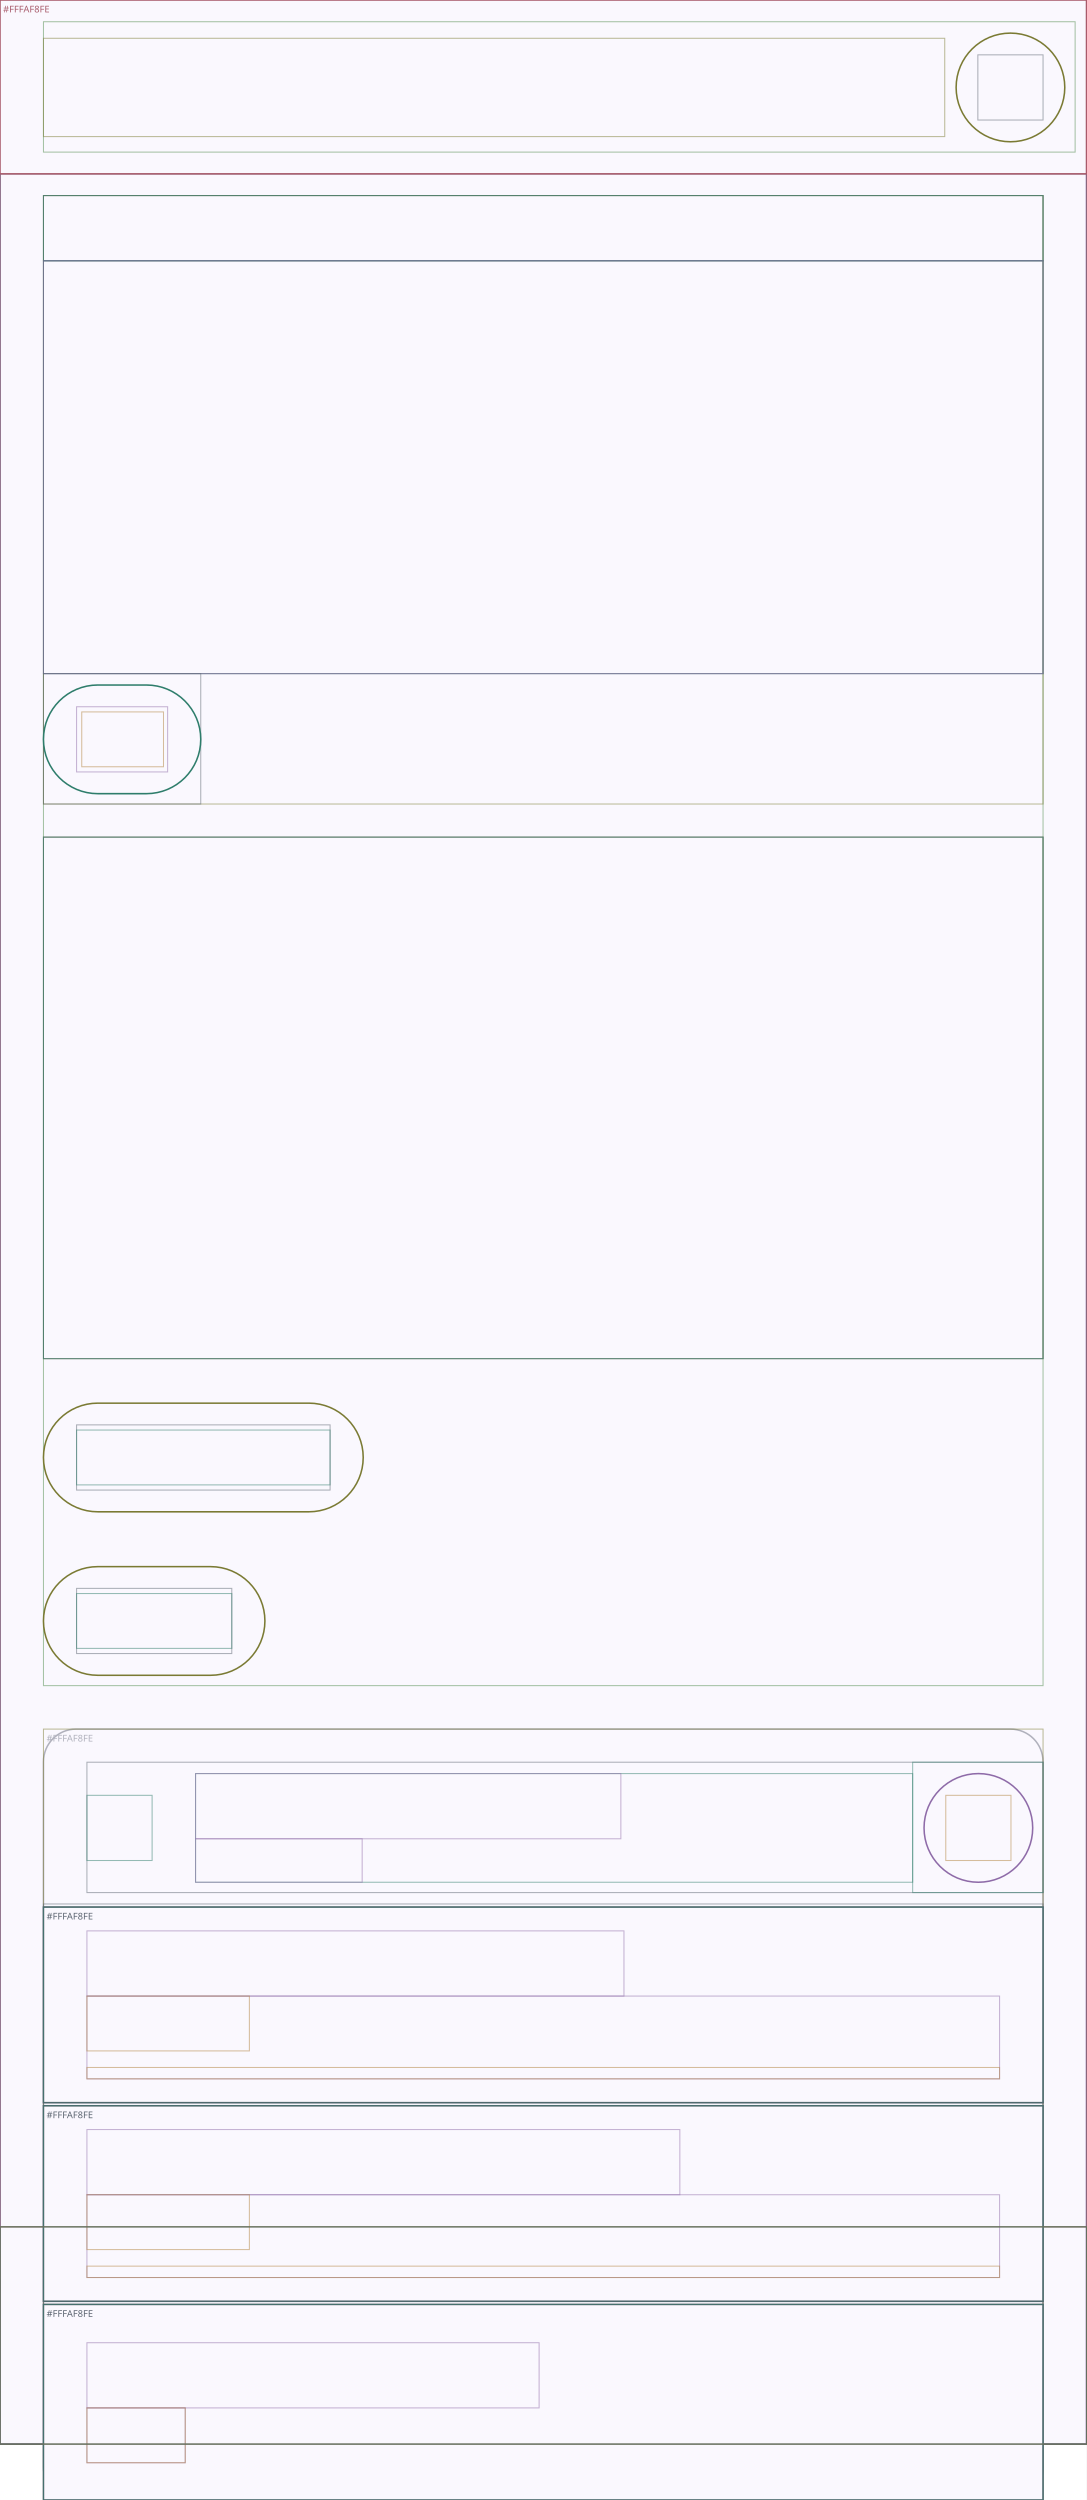
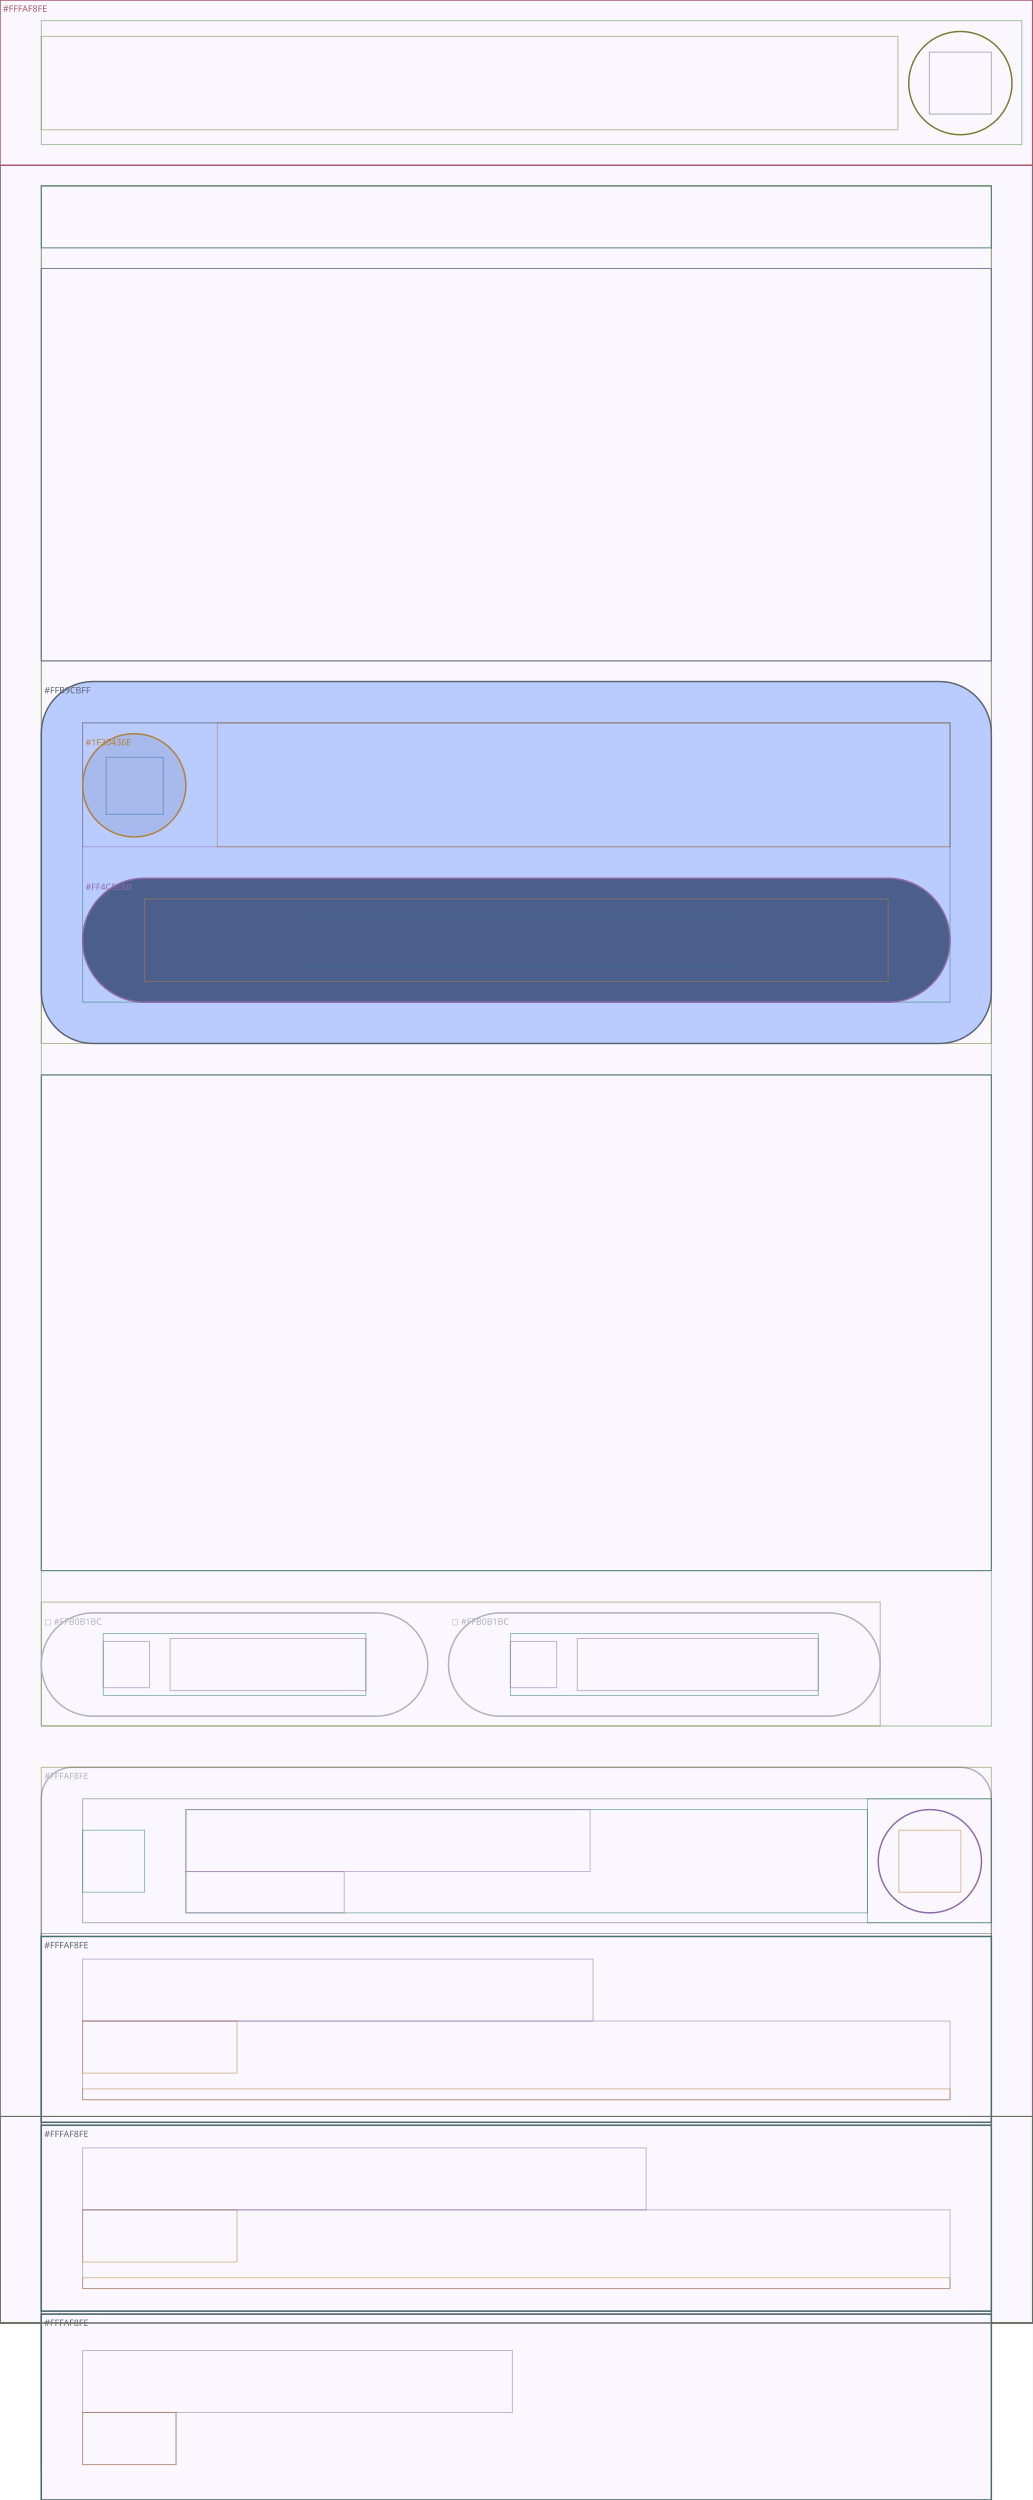
- <svg xmlns="http://www.w3.org/2000/svg" viewBox="0 0 1050 2416" width="1050" height="2416" role="img" aria-label="composeApp/HomeHeadphonesPreview layout wireframe">
-   <rect width="1050" height="2416" fill="#ffffff" />
+ <svg xmlns="http://www.w3.org/2000/svg" viewBox="0 0 1050 2542" width="1050" height="2542" role="img" aria-label="composeApp/HomeHeadphonesPreview layout wireframe">
+   <rect width="1050" height="2542" fill="#ffffff" />
  <g>
    <rect x="0" y="0" width="1050" height="2362" fill="none" fill-opacity="0" stroke="#5B6470" stroke-width="1" stroke-opacity="0.5" />
  </g>
  <g>
    <rect x="0" y="0" width="1050" height="2362" fill="none" fill-opacity="0" stroke="#2E7D6B" stroke-width="1" stroke-opacity="0.5" />
  </g>
  <g>
    <rect x="0" y="0" width="1050" height="2362" fill="#FAF8FE" fill-opacity="1" stroke="#8E6BA8" stroke-width="1.5" stroke-opacity="1" />
    <text x="3" y="12" font-family="system-ui, sans-serif" font-size="9" fill="#8E6BA8">#FFFAF8FE</text>
  </g>
  <g>
    <rect x="0" y="0" width="1050" height="2362" fill="none" fill-opacity="0" stroke="#B0813B" stroke-width="1" stroke-opacity="0.5" />
  </g>
  <g>
    <rect x="0" y="0" width="1050" height="2362" fill="none" fill-opacity="0" stroke="#3B72A8" stroke-width="1" stroke-opacity="0.5" />
  </g>
  <g>
    <rect x="0" y="168" width="1050" height="1984" fill="none" fill-opacity="0" stroke="#A85B6B" stroke-width="1" stroke-opacity="0.5" />
  </g>
  <g>
-     <rect x="42" y="189" width="966" height="1440" fill="none" fill-opacity="0" stroke="#4F8A4A" stroke-width="1" stroke-opacity="0.5" />
-   </g>
-   <g>
-     <rect x="42" y="189" width="966" height="588" fill="none" fill-opacity="0" stroke="#7A7A33" stroke-width="1" stroke-opacity="0.5" />
+     <rect x="42" y="189" width="966" height="1566" fill="none" fill-opacity="0" stroke="#4F8A4A" stroke-width="1" stroke-opacity="0.5" />
+   </g>
+   <g>
+     <rect x="42" y="189" width="966" height="872" fill="none" fill-opacity="0" stroke="#7A7A33" stroke-width="1" stroke-opacity="0.5" />
  </g>
  <g>
    <rect x="42" y="189" width="966" height="63" fill="none" fill-opacity="0" stroke="#5B6470" stroke-width="1" stroke-opacity="0.5" />
  </g>
  <g>
    <rect x="42" y="189" width="966" height="63" fill="none" fill-opacity="0" stroke="#2E7D6B" stroke-width="1" stroke-opacity="0.5" />
  </g>
  <g>
-     <rect x="42" y="252" width="966" height="399" fill="none" fill-opacity="0" stroke="#5B6470" stroke-width="1" stroke-opacity="0.5" />
-   </g>
-   <g>
-     <rect x="42" y="252" width="966" height="399" fill="none" fill-opacity="0" stroke="#2E7D6B" stroke-width="1" stroke-opacity="0.5" />
-   </g>
-   <g>
-     <rect x="42" y="252" width="966" height="399" fill="none" fill-opacity="0" stroke="#8E6BA8" stroke-width="1" stroke-opacity="0.5" />
-   </g>
-   <g>
-     <rect x="42" y="651" width="152" height="126" fill="none" fill-opacity="0" stroke="#5B6470" stroke-width="1" stroke-opacity="0.5" />
-   </g>
-   <g>
-     <path d="M94.5,662 H141.5 A52.5,52.5 0 0 1 194,714.5 V714.5 A52.5,52.5 0 0 1 141.5,767 H94.5 A52.5,52.5 0 0 1 42,714.5 V714.5 A52.5,52.5 0 0 1 94.5,662 Z" fill="none" fill-opacity="0" stroke="#2E7D6B" stroke-width="1.5" stroke-opacity="1" />
-   </g>
-   <g>
-     <rect x="74" y="683" width="88" height="63" fill="none" fill-opacity="0" stroke="#8E6BA8" stroke-width="1" stroke-opacity="0.5" />
-   </g>
-   <g>
-     <rect x="79" y="688" width="79" height="53" fill="none" fill-opacity="0" stroke="#B0813B" stroke-width="1" stroke-opacity="0.5" />
-   </g>
-   <g>
-     <rect x="42" y="809" width="966" height="504" fill="none" fill-opacity="0" stroke="#7A7A33" stroke-width="1" stroke-opacity="0.5" />
-   </g>
-   <g>
-     <rect x="42" y="809" width="966" height="504" fill="none" fill-opacity="0" stroke="#5B6470" stroke-width="1" stroke-opacity="0.5" />
-   </g>
-   <g>
-     <rect x="42" y="809" width="966" height="504" fill="none" fill-opacity="0" stroke="#2E7D6B" stroke-width="1" stroke-opacity="0.5" />
-   </g>
-   <g>
-     <path d="M94.5,1356 H298.5 A52.5,52.5 0 0 1 351,1408.5 V1408.5 A52.5,52.5 0 0 1 298.5,1461 H94.5 A52.5,52.5 0 0 1 42,1408.5 V1408.5 A52.5,52.5 0 0 1 94.5,1356 Z" fill="none" fill-opacity="0" stroke="#7A7A33" stroke-width="1.5" stroke-opacity="1" />
-   </g>
-   <g>
-     <rect x="74" y="1377" width="245" height="63" fill="none" fill-opacity="0" stroke="#5B6470" stroke-width="1" stroke-opacity="0.5" />
-   </g>
-   <g>
-     <rect x="74" y="1382" width="245" height="53" fill="none" fill-opacity="0" stroke="#2E7D6B" stroke-width="1" stroke-opacity="0.5" />
-   </g>
-   <g>
-     <path d="M94.5,1514 H203.5 A52.5,52.5 0 0 1 256,1566.5 V1566.5 A52.5,52.5 0 0 1 203.5,1619 H94.5 A52.5,52.5 0 0 1 42,1566.5 V1566.5 A52.5,52.5 0 0 1 94.5,1514 Z" fill="none" fill-opacity="0" stroke="#7A7A33" stroke-width="1.5" stroke-opacity="1" />
-   </g>
-   <g>
-     <rect x="74" y="1535" width="150" height="63" fill="none" fill-opacity="0" stroke="#5B6470" stroke-width="1" stroke-opacity="0.5" />
-   </g>
-   <g>
-     <rect x="74" y="1540" width="150" height="53" fill="none" fill-opacity="0" stroke="#2E7D6B" stroke-width="1" stroke-opacity="0.5" />
-   </g>
-   <g>
-     <path d="M73.5,1671 H976.5 A31.5,31.5 0 0 1 1008,1702.5 V2384.5 A31.5,31.5 0 0 1 976.5,2416 H73.5 A31.5,31.5 0 0 1 42,2384.5 V1702.5 A31.5,31.5 0 0 1 73.5,1671 Z" fill="#FAF8FE" fill-opacity="1" stroke="#B0B1BC" stroke-width="1.5" stroke-opacity="1" />
-     <text x="45" y="1683" font-family="system-ui, sans-serif" font-size="9" fill="#B0B1BC">#FFFAF8FE</text>
-   </g>
-   <g>
-     <rect x="42" y="1671" width="966" height="745" fill="none" fill-opacity="0" stroke="#7A7A33" stroke-width="1" stroke-opacity="0.5" />
-   </g>
-   <g>
-     <rect x="84" y="1703" width="924" height="126" fill="none" fill-opacity="0" stroke="#5B6470" stroke-width="1" stroke-opacity="0.5" />
-   </g>
-   <g>
-     <rect x="84" y="1735" width="63" height="63" fill="none" fill-opacity="0" stroke="#2E7D6B" stroke-width="1" stroke-opacity="0.5" />
-   </g>
-   <g>
-     <rect x="189" y="1714" width="693" height="105" fill="none" fill-opacity="0" stroke="#2E7D6B" stroke-width="1" stroke-opacity="0.5" />
-   </g>
-   <g>
-     <rect x="189" y="1714" width="411" height="63" fill="none" fill-opacity="0" stroke="#8E6BA8" stroke-width="1" stroke-opacity="0.5" />
-   </g>
-   <g>
-     <rect x="189" y="1777" width="161" height="42" fill="none" fill-opacity="0" stroke="#8E6BA8" stroke-width="1" stroke-opacity="0.5" />
-   </g>
-   <g>
-     <rect x="882" y="1703" width="126" height="126" fill="none" fill-opacity="0" stroke="#2E7D6B" stroke-width="1" stroke-opacity="0.5" />
-   </g>
-   <g>
-     <path d="M945.5,1714 H945.5 A52.5,52.5 0 0 1 998,1766.5 V1766.5 A52.5,52.5 0 0 1 945.5,1819 H945.5 A52.5,52.5 0 0 1 893,1766.5 V1766.5 A52.5,52.5 0 0 1 945.5,1714 Z" fill="none" fill-opacity="0" stroke="#8E6BA8" stroke-width="1.5" stroke-opacity="1" />
-   </g>
-   <g>
-     <rect x="914" y="1735" width="63" height="63" fill="none" fill-opacity="0" stroke="#B0813B" stroke-width="1" stroke-opacity="0.5" />
-   </g>
-   <g>
-     <rect x="42" y="1840" width="966" height="3" fill="none" fill-opacity="0" stroke="#5B6470" stroke-width="1" stroke-opacity="0.5" />
-   </g>
-   <g>
-     <rect x="42" y="1843" width="966" height="189" fill="#FAF8FE" fill-opacity="1" stroke="#5B6470" stroke-width="1.5" stroke-opacity="1" />
-     <text x="45" y="1855" font-family="system-ui, sans-serif" font-size="9" fill="#5B6470">#FFFAF8FE</text>
-   </g>
-   <g>
-     <rect x="42" y="1843" width="966" height="189" fill="none" fill-opacity="0" stroke="#2E7D6B" stroke-width="1" stroke-opacity="0.5" />
-   </g>
-   <g>
-     <rect x="84" y="1866" width="519" height="63" fill="none" fill-opacity="0" stroke="#8E6BA8" stroke-width="1" stroke-opacity="0.5" />
-   </g>
-   <g>
-     <rect x="84" y="1929" width="882" height="80" fill="none" fill-opacity="0" stroke="#8E6BA8" stroke-width="1" stroke-opacity="0.5" />
-   </g>
-   <g>
-     <rect x="84" y="1929" width="157" height="53" fill="none" fill-opacity="0" stroke="#B0813B" stroke-width="1" stroke-opacity="0.5" />
-   </g>
-   <g>
-     <rect x="84" y="1998" width="882" height="11" fill="none" fill-opacity="0" stroke="#B0813B" stroke-width="1" stroke-opacity="0.5" />
-   </g>
-   <g>
-     <rect x="42" y="2032" width="966" height="3" fill="none" fill-opacity="0" stroke="#5B6470" stroke-width="1" stroke-opacity="0.5" />
-   </g>
-   <g>
-     <rect x="42" y="2035" width="966" height="189" fill="#FAF8FE" fill-opacity="1" stroke="#5B6470" stroke-width="1.5" stroke-opacity="1" />
-     <text x="45" y="2047" font-family="system-ui, sans-serif" font-size="9" fill="#5B6470">#FFFAF8FE</text>
-   </g>
-   <g>
-     <rect x="42" y="2035" width="966" height="189" fill="none" fill-opacity="0" stroke="#2E7D6B" stroke-width="1" stroke-opacity="0.5" />
-   </g>
-   <g>
-     <rect x="84" y="2058" width="573" height="63" fill="none" fill-opacity="0" stroke="#8E6BA8" stroke-width="1" stroke-opacity="0.5" />
-   </g>
-   <g>
-     <rect x="84" y="2121" width="882" height="80" fill="none" fill-opacity="0" stroke="#8E6BA8" stroke-width="1" stroke-opacity="0.5" />
-   </g>
-   <g>
-     <rect x="84" y="2121" width="157" height="53" fill="none" fill-opacity="0" stroke="#B0813B" stroke-width="1" stroke-opacity="0.5" />
-   </g>
-   <g>
-     <rect x="84" y="2190" width="882" height="11" fill="none" fill-opacity="0" stroke="#B0813B" stroke-width="1" stroke-opacity="0.5" />
-   </g>
-   <g>
-     <rect x="42" y="2224" width="966" height="3" fill="none" fill-opacity="0" stroke="#5B6470" stroke-width="1" stroke-opacity="0.5" />
-   </g>
-   <g>
-     <rect x="42" y="2227" width="966" height="189" fill="#FAF8FE" fill-opacity="1" stroke="#5B6470" stroke-width="1.5" stroke-opacity="1" />
-     <text x="45" y="2239" font-family="system-ui, sans-serif" font-size="9" fill="#5B6470">#FFFAF8FE</text>
-   </g>
-   <g>
-     <rect x="42" y="2227" width="966" height="189" fill="none" fill-opacity="0" stroke="#2E7D6B" stroke-width="1" stroke-opacity="0.5" />
-   </g>
-   <g>
-     <rect x="84" y="2264" width="437" height="63" fill="none" fill-opacity="0" stroke="#8E6BA8" stroke-width="1" stroke-opacity="0.5" />
-   </g>
-   <g>
-     <rect x="84" y="2327" width="95" height="53" fill="none" fill-opacity="0" stroke="#8E6BA8" stroke-width="1" stroke-opacity="0.5" />
-   </g>
-   <g>
-     <rect x="84" y="2327" width="95" height="53" fill="none" fill-opacity="0" stroke="#B0813B" stroke-width="1" stroke-opacity="0.5" />
+     <rect x="42" y="273" width="966" height="399" fill="none" fill-opacity="0" stroke="#5B6470" stroke-width="1" stroke-opacity="0.5" />
+   </g>
+   <g>
+     <rect x="42" y="273" width="966" height="399" fill="none" fill-opacity="0" stroke="#2E7D6B" stroke-width="1" stroke-opacity="0.5" />
+   </g>
+   <g>
+     <rect x="42" y="273" width="966" height="399" fill="none" fill-opacity="0" stroke="#8E6BA8" stroke-width="1" stroke-opacity="0.5" />
+   </g>
+   <g>
+     <path d="M94.5,693 H955.5 A52.5,52.5 0 0 1 1008,745.5 V1008.5 A52.5,52.5 0 0 1 955.5,1061 H94.5 A52.5,52.5 0 0 1 42,1008.5 V745.5 A52.5,52.5 0 0 1 94.5,693 Z" fill="#B9CBFF" fill-opacity="1" stroke="#5B6470" stroke-width="1.5" stroke-opacity="1" />
+     <text x="45" y="705" font-family="system-ui, sans-serif" font-size="9" fill="#5B6470">#FFB9CBFF</text>
+   </g>
+   <g>
+     <rect x="84" y="735" width="882" height="284" fill="none" fill-opacity="0" stroke="#2E7D6B" stroke-width="1" stroke-opacity="0.5" />
+   </g>
+   <g>
+     <rect x="84" y="735" width="882" height="126" fill="none" fill-opacity="0" stroke="#8E6BA8" stroke-width="1" stroke-opacity="0.5" />
+   </g>
+   <g>
+     <path d="M136.5,746 H136.5 A52.5,52.5 0 0 1 189,798.5 V798.5 A52.5,52.5 0 0 1 136.5,851 H136.5 A52.5,52.5 0 0 1 84,798.5 V798.5 A52.5,52.5 0 0 1 136.5,746 Z" fill="#30436E" fill-opacity="0.122" stroke="#B0813B" stroke-width="1.5" stroke-opacity="1" />
+     <text x="87" y="758" font-family="system-ui, sans-serif" font-size="9" fill="#B0813B">#1F30436E</text>
+   </g>
+   <g>
+     <rect x="108" y="770" width="58" height="58" fill="none" fill-opacity="0" stroke="#3B72A8" stroke-width="1" stroke-opacity="0.5" />
+   </g>
+   <g>
+     <rect x="221" y="735" width="745" height="126" fill="none" fill-opacity="0" stroke="#B0813B" stroke-width="1" stroke-opacity="0.5" />
+   </g>
+   <g>
+     <path d="M147,893 H903 A63,63 0 0 1 966,956 V956 A63,63 0 0 1 903,1019 H147 A63,63 0 0 1 84,956 V956 A63,63 0 0 1 147,893 Z" fill="#4C5E8B" fill-opacity="1" stroke="#8E6BA8" stroke-width="1.5" stroke-opacity="1" />
+     <text x="87" y="905" font-family="system-ui, sans-serif" font-size="9" fill="#8E6BA8">#FF4C5E8B</text>
+   </g>
+   <g>
+     <rect x="147" y="914" width="756" height="84" fill="none" fill-opacity="0" stroke="#B0813B" stroke-width="1" stroke-opacity="0.5" />
+   </g>
+   <g>
+     <rect x="303" y="930" width="444" height="53" fill="none" fill-opacity="0" stroke="#3B72A8" stroke-width="1" stroke-opacity="0.5" />
+   </g>
+   <g>
+     <rect x="42" y="1093" width="966" height="504" fill="none" fill-opacity="0" stroke="#7A7A33" stroke-width="1" stroke-opacity="0.5" />
+   </g>
+   <g>
+     <rect x="42" y="1093" width="966" height="504" fill="none" fill-opacity="0" stroke="#5B6470" stroke-width="1" stroke-opacity="0.5" />
+   </g>
+   <g>
+     <rect x="42" y="1093" width="966" height="504" fill="none" fill-opacity="0" stroke="#2E7D6B" stroke-width="1" stroke-opacity="0.5" />
+   </g>
+   <g>
+     <rect x="42" y="1629" width="853" height="126" fill="none" fill-opacity="0" stroke="#7A7A33" stroke-width="1" stroke-opacity="0.5" />
+   </g>
+   <g>
+     <path d="M94.5,1640 H382.5 A52.5,52.5 0 0 1 435,1692.5 V1692.5 A52.5,52.5 0 0 1 382.5,1745 H94.5 A52.5,52.5 0 0 1 42,1692.5 V1692.5 A52.5,52.5 0 0 1 94.5,1640 Z" fill="none" fill-opacity="0" stroke="#B0B1BC" stroke-width="1.5" stroke-opacity="1" />
+     <text x="45" y="1652" font-family="system-ui, sans-serif" font-size="9" fill="#B0B1BC">◻ #FFB0B1BC</text>
+   </g>
+   <g>
+     <rect x="105" y="1661" width="267" height="63" fill="none" fill-opacity="0" stroke="#2E7D6B" stroke-width="1" stroke-opacity="0.5" />
+   </g>
+   <g>
+     <rect x="105" y="1669" width="47" height="47" fill="none" fill-opacity="0" stroke="#8E6BA8" stroke-width="1" stroke-opacity="0.5" />
+   </g>
+   <g>
+     <rect x="173" y="1666" width="199" height="53" fill="none" fill-opacity="0" stroke="#8E6BA8" stroke-width="1" stroke-opacity="0.5" />
+   </g>
+   <g>
+     <path d="M508.5,1640 H842.5 A52.5,52.5 0 0 1 895,1692.5 V1692.5 A52.5,52.5 0 0 1 842.5,1745 H508.5 A52.5,52.5 0 0 1 456,1692.5 V1692.5 A52.5,52.5 0 0 1 508.5,1640 Z" fill="none" fill-opacity="0" stroke="#B0B1BC" stroke-width="1.5" stroke-opacity="1" />
+     <text x="459" y="1652" font-family="system-ui, sans-serif" font-size="9" fill="#B0B1BC">◻ #FFB0B1BC</text>
+   </g>
+   <g>
+     <rect x="519" y="1661" width="313" height="63" fill="none" fill-opacity="0" stroke="#2E7D6B" stroke-width="1" stroke-opacity="0.5" />
+   </g>
+   <g>
+     <rect x="519" y="1669" width="47" height="47" fill="none" fill-opacity="0" stroke="#8E6BA8" stroke-width="1" stroke-opacity="0.5" />
+   </g>
+   <g>
+     <rect x="587" y="1666" width="245" height="53" fill="none" fill-opacity="0" stroke="#8E6BA8" stroke-width="1" stroke-opacity="0.5" />
+   </g>
+   <g>
+     <path d="M73.5,1797 H976.5 A31.5,31.5 0 0 1 1008,1828.5 V2510.5 A31.5,31.5 0 0 1 976.5,2542 H73.5 A31.5,31.5 0 0 1 42,2510.5 V1828.5 A31.5,31.5 0 0 1 73.5,1797 Z" fill="#FAF8FE" fill-opacity="1" stroke="#B0B1BC" stroke-width="1.5" stroke-opacity="1" />
+     <text x="45" y="1809" font-family="system-ui, sans-serif" font-size="9" fill="#B0B1BC">#FFFAF8FE</text>
+   </g>
+   <g>
+     <rect x="42" y="1797" width="966" height="745" fill="none" fill-opacity="0" stroke="#7A7A33" stroke-width="1" stroke-opacity="0.5" />
+   </g>
+   <g>
+     <rect x="84" y="1829" width="924" height="126" fill="none" fill-opacity="0" stroke="#5B6470" stroke-width="1" stroke-opacity="0.5" />
+   </g>
+   <g>
+     <rect x="84" y="1861" width="63" height="63" fill="none" fill-opacity="0" stroke="#2E7D6B" stroke-width="1" stroke-opacity="0.5" />
+   </g>
+   <g>
+     <rect x="189" y="1840" width="693" height="105" fill="none" fill-opacity="0" stroke="#2E7D6B" stroke-width="1" stroke-opacity="0.5" />
+   </g>
+   <g>
+     <rect x="189" y="1840" width="411" height="63" fill="none" fill-opacity="0" stroke="#8E6BA8" stroke-width="1" stroke-opacity="0.5" />
+   </g>
+   <g>
+     <rect x="189" y="1903" width="161" height="42" fill="none" fill-opacity="0" stroke="#8E6BA8" stroke-width="1" stroke-opacity="0.5" />
+   </g>
+   <g>
+     <rect x="882" y="1829" width="126" height="126" fill="none" fill-opacity="0" stroke="#2E7D6B" stroke-width="1" stroke-opacity="0.5" />
+   </g>
+   <g>
+     <path d="M945.5,1840 H945.5 A52.5,52.5 0 0 1 998,1892.5 V1892.5 A52.5,52.5 0 0 1 945.5,1945 H945.5 A52.5,52.5 0 0 1 893,1892.5 V1892.5 A52.5,52.5 0 0 1 945.5,1840 Z" fill="none" fill-opacity="0" stroke="#8E6BA8" stroke-width="1.5" stroke-opacity="1" />
+   </g>
+   <g>
+     <rect x="914" y="1861" width="63" height="63" fill="none" fill-opacity="0" stroke="#B0813B" stroke-width="1" stroke-opacity="0.5" />
+   </g>
+   <g>
+     <rect x="42" y="1966" width="966" height="3" fill="none" fill-opacity="0" stroke="#5B6470" stroke-width="1" stroke-opacity="0.5" />
+   </g>
+   <g>
+     <rect x="42" y="1969" width="966" height="189" fill="#FAF8FE" fill-opacity="1" stroke="#5B6470" stroke-width="1.5" stroke-opacity="1" />
+     <text x="45" y="1981" font-family="system-ui, sans-serif" font-size="9" fill="#5B6470">#FFFAF8FE</text>
+   </g>
+   <g>
+     <rect x="42" y="1969" width="966" height="189" fill="none" fill-opacity="0" stroke="#2E7D6B" stroke-width="1" stroke-opacity="0.5" />
+   </g>
+   <g>
+     <rect x="84" y="1992" width="519" height="63" fill="none" fill-opacity="0" stroke="#8E6BA8" stroke-width="1" stroke-opacity="0.5" />
+   </g>
+   <g>
+     <rect x="84" y="2055" width="882" height="80" fill="none" fill-opacity="0" stroke="#8E6BA8" stroke-width="1" stroke-opacity="0.5" />
+   </g>
+   <g>
+     <rect x="84" y="2055" width="157" height="53" fill="none" fill-opacity="0" stroke="#B0813B" stroke-width="1" stroke-opacity="0.5" />
+   </g>
+   <g>
+     <rect x="84" y="2124" width="882" height="11" fill="none" fill-opacity="0" stroke="#B0813B" stroke-width="1" stroke-opacity="0.5" />
+   </g>
+   <g>
+     <rect x="42" y="2158" width="966" height="3" fill="none" fill-opacity="0" stroke="#5B6470" stroke-width="1" stroke-opacity="0.5" />
+   </g>
+   <g>
+     <rect x="42" y="2161" width="966" height="189" fill="#FAF8FE" fill-opacity="1" stroke="#5B6470" stroke-width="1.5" stroke-opacity="1" />
+     <text x="45" y="2173" font-family="system-ui, sans-serif" font-size="9" fill="#5B6470">#FFFAF8FE</text>
+   </g>
+   <g>
+     <rect x="42" y="2161" width="966" height="189" fill="none" fill-opacity="0" stroke="#2E7D6B" stroke-width="1" stroke-opacity="0.5" />
+   </g>
+   <g>
+     <rect x="84" y="2184" width="573" height="63" fill="none" fill-opacity="0" stroke="#8E6BA8" stroke-width="1" stroke-opacity="0.5" />
+   </g>
+   <g>
+     <rect x="84" y="2247" width="882" height="80" fill="none" fill-opacity="0" stroke="#8E6BA8" stroke-width="1" stroke-opacity="0.5" />
+   </g>
+   <g>
+     <rect x="84" y="2247" width="157" height="53" fill="none" fill-opacity="0" stroke="#B0813B" stroke-width="1" stroke-opacity="0.5" />
+   </g>
+   <g>
+     <rect x="84" y="2316" width="882" height="11" fill="none" fill-opacity="0" stroke="#B0813B" stroke-width="1" stroke-opacity="0.5" />
+   </g>
+   <g>
+     <rect x="42" y="2350" width="966" height="3" fill="none" fill-opacity="0" stroke="#5B6470" stroke-width="1" stroke-opacity="0.5" />
+   </g>
+   <g>
+     <rect x="42" y="2353" width="966" height="189" fill="#FAF8FE" fill-opacity="1" stroke="#5B6470" stroke-width="1.5" stroke-opacity="1" />
+     <text x="45" y="2365" font-family="system-ui, sans-serif" font-size="9" fill="#5B6470">#FFFAF8FE</text>
+   </g>
+   <g>
+     <rect x="42" y="2353" width="966" height="189" fill="none" fill-opacity="0" stroke="#2E7D6B" stroke-width="1" stroke-opacity="0.5" />
+   </g>
+   <g>
+     <rect x="84" y="2390" width="437" height="63" fill="none" fill-opacity="0" stroke="#8E6BA8" stroke-width="1" stroke-opacity="0.5" />
+   </g>
+   <g>
+     <rect x="84" y="2453" width="95" height="53" fill="none" fill-opacity="0" stroke="#8E6BA8" stroke-width="1" stroke-opacity="0.5" />
+   </g>
+   <g>
+     <rect x="84" y="2453" width="95" height="53" fill="none" fill-opacity="0" stroke="#B0813B" stroke-width="1" stroke-opacity="0.5" />
  </g>
  <g>
    <rect x="0" y="0" width="1050" height="168" fill="none" fill-opacity="0" stroke="#3B72A8" stroke-width="1" stroke-opacity="0.5" />
  </g>
  <g>
    <rect x="0" y="0" width="1050" height="168" fill="#FAF8FE" fill-opacity="1" stroke="#A85B6B" stroke-width="1.5" stroke-opacity="1" />
    <text x="3" y="12" font-family="system-ui, sans-serif" font-size="9" fill="#A85B6B">#FFFAF8FE</text>
  </g>
  <g>
    <rect x="42" y="21" width="997" height="126" fill="none" fill-opacity="0" stroke="#4F8A4A" stroke-width="1" stroke-opacity="0.5" />
  </g>
  <g>
    <rect x="42" y="37" width="871" height="95" fill="none" fill-opacity="0" stroke="#7A7A33" stroke-width="1" stroke-opacity="0.5" />
  </g>
  <g>
    <path d="M976.5,32 H976.5 A52.5,52.5 0 0 1 1029,84.5 V84.5 A52.5,52.5 0 0 1 976.5,137 H976.5 A52.5,52.5 0 0 1 924,84.5 V84.5 A52.5,52.5 0 0 1 976.5,32 Z" fill="none" fill-opacity="0" stroke="#7A7A33" stroke-width="1.5" stroke-opacity="1" />
  </g>
  <g>
    <rect x="945" y="53" width="63" height="63" fill="none" fill-opacity="0" stroke="#5B6470" stroke-width="1" stroke-opacity="0.5" />
  </g>
  <g>
    <rect x="0" y="2152" width="1050" height="210" fill="none" fill-opacity="0" stroke="#3B72A8" stroke-width="1" stroke-opacity="0.5" />
  </g>
  <g>
    <rect x="0" y="2152" width="1050" height="210" fill="none" fill-opacity="0" stroke="#A85B6B" stroke-width="1" stroke-opacity="0.5" />
  </g>
  <g>
    <rect x="0" y="2152" width="1050" height="210" fill="none" fill-opacity="0" stroke="#4F8A4A" stroke-width="1" stroke-opacity="0.5" />
  </g>
  <g>
    <rect x="0" y="2152" width="1050" height="210" fill="none" fill-opacity="0" stroke="#7A7A33" stroke-width="1" stroke-opacity="0.5" />
  </g>
  <g>
    <rect x="0" y="2152" width="1050" height="210" fill="none" fill-opacity="0" stroke="#5B6470" stroke-width="1" stroke-opacity="0.5" />
  </g>
</svg>
